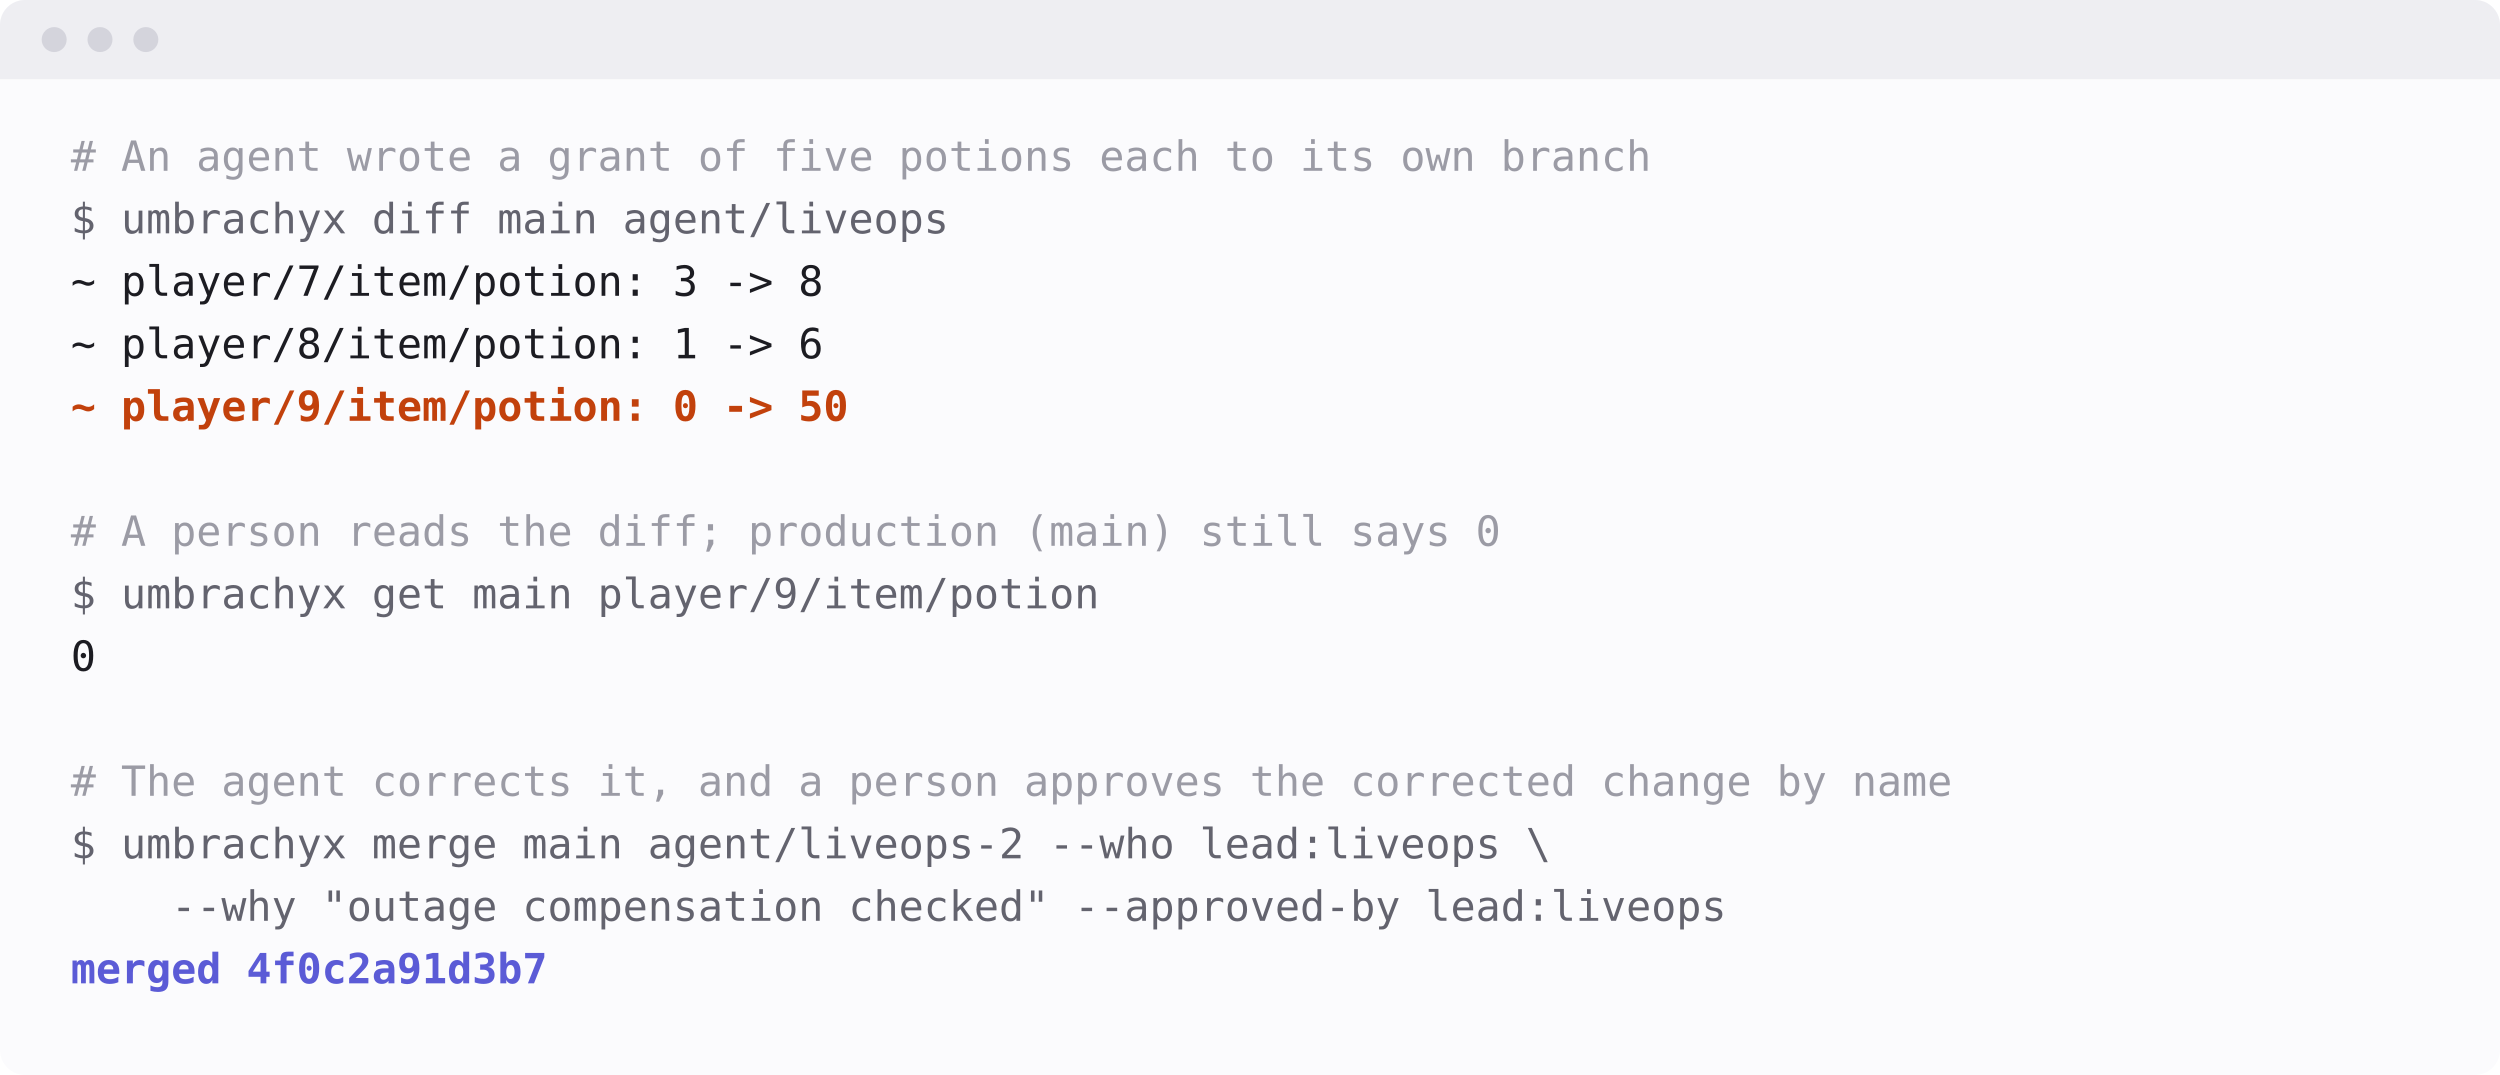
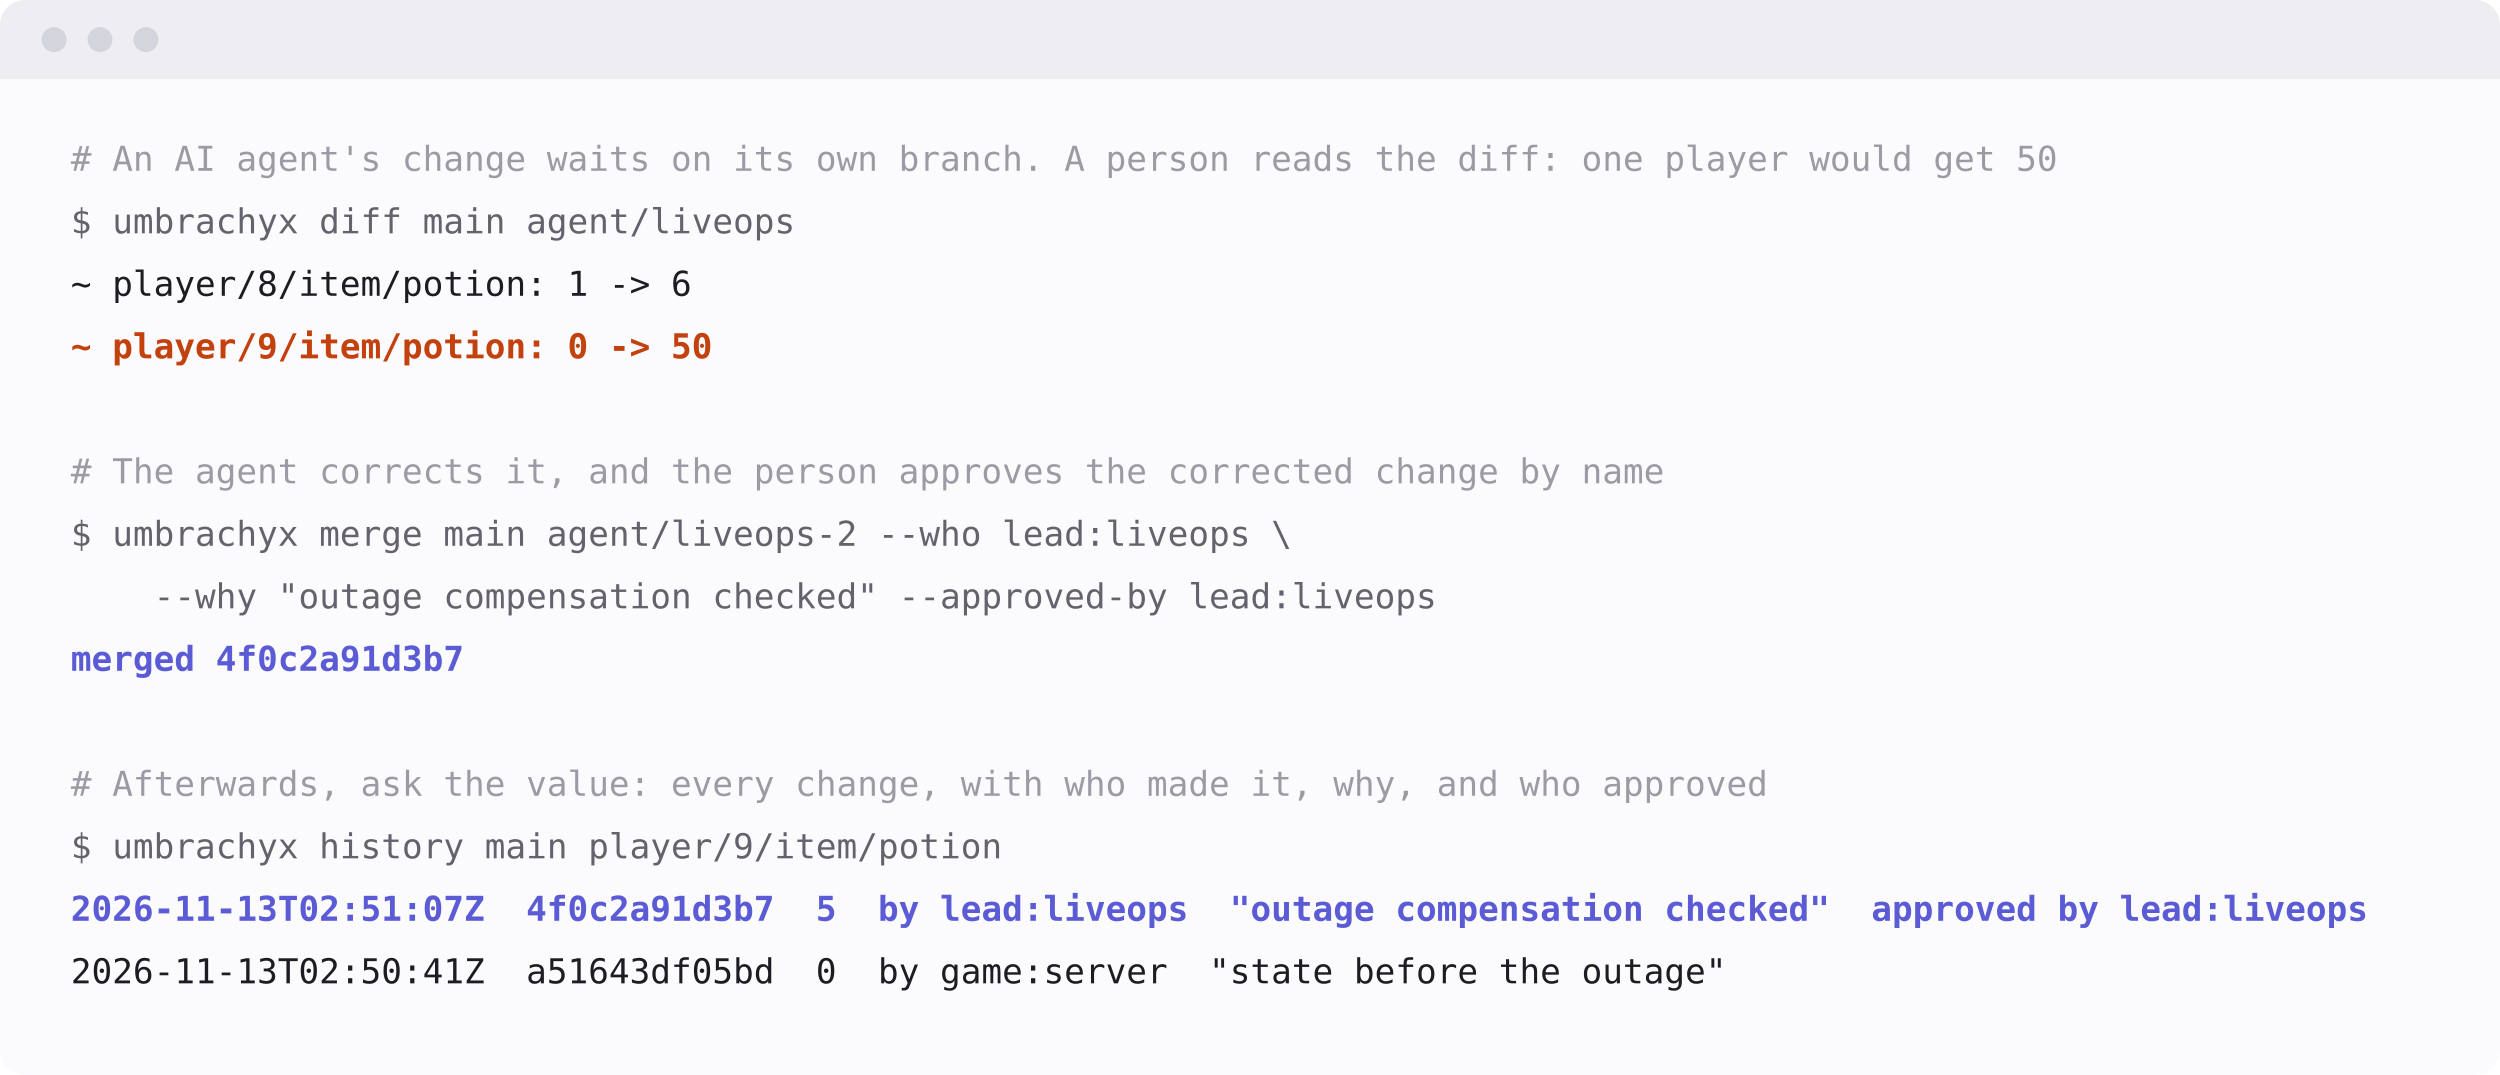
- <svg xmlns="http://www.w3.org/2000/svg" viewBox="0 0 1200 516" role="img" aria-label="A terminal: the diff of an agent's change shows one player would get 50 potions; production still holds 0; the corrected change is approved by name">
+ <svg xmlns="http://www.w3.org/2000/svg" viewBox="0 0 1200 516" role="img" aria-label="terminal">
  <style>
- .bg{fill:#fbfbfd}.bar{fill:#eeeef2}.t{font:20px ui-monospace,SFMono-Regular,Menlo,Consolas,monospace;fill:#1c1c22;white-space:pre}
+ .bg{fill:#fbfbfd}.bar{fill:#eeeef2}.t{font:16.5px ui-monospace,SFMono-Regular,Menlo,Consolas,monospace;fill:#1c1c22;white-space:pre}
.c{fill:#9b9ba5}.p{fill:#63636e}.bad{fill:#c2410c;font-weight:700}.ok{fill:#5b5bd6;font-weight:700}.dot{fill:#d4d4dc}
@media (prefers-color-scheme: dark){.bg{fill:#141418}.bar{fill:#1c1c22}.t{fill:#f4f4f6}.c{fill:#6b6b76}.p{fill:#a0a0ab}.bad{fill:#fb923c}.ok{fill:#7c7cf0}.dot{fill:#34343d}}
</style>
  <rect class="bg" width="1200" height="516" rx="12" />
  <path class="bar" d="M0 12a12 12 0 0 1 12-12h1176a12 12 0 0 1 12 12v26H0z" />
  <circle class="dot" cx="26" cy="19" r="6" />
  <circle class="dot" cx="48" cy="19" r="6" />
  <circle class="dot" cx="70" cy="19" r="6" />
-   <text class="t c" x="34" y="82" xml:space="preserve"># An agent wrote a grant of five potions each to its own branch</text>
+   <text class="t c" x="34" y="82" xml:space="preserve"># An AI agent's change waits on its own branch. A person reads the diff: one player would get 50</text>
  <text class="t p" x="34" y="112" xml:space="preserve">$ umbrachyx diff main agent/liveops</text>
-   <text class="t " x="34" y="142" xml:space="preserve">~ player/7/item/potion: 3 -&gt; 8</text>
-   <text class="t " x="34" y="172" xml:space="preserve">~ player/8/item/potion: 1 -&gt; 6</text>
-   <text class="t bad" x="34" y="202" xml:space="preserve">~ player/9/item/potion: 0 -&gt; 50</text>
-   <text class="t c" x="34" y="262" xml:space="preserve"># A person reads the diff; production (main) still says 0</text>
-   <text class="t p" x="34" y="292" xml:space="preserve">$ umbrachyx get main player/9/item/potion</text>
-   <text class="t " x="34" y="322" xml:space="preserve">0</text>
-   <text class="t c" x="34" y="382" xml:space="preserve"># The agent corrects it, and a person approves the corrected change by name</text>
-   <text class="t p" x="34" y="412" xml:space="preserve">$ umbrachyx merge main agent/liveops-2 --who lead:liveops \</text>
-   <text class="t p" x="34" y="442" xml:space="preserve">    --why "outage compensation checked" --approved-by lead:liveops</text>
-   <text class="t ok" x="34" y="472" xml:space="preserve">merged 4f0c2a91d3b7</text>
+   <text class="t " x="34" y="142" xml:space="preserve">~ player/8/item/potion: 1 -&gt; 6</text>
+   <text class="t bad" x="34" y="172" xml:space="preserve">~ player/9/item/potion: 0 -&gt; 50</text>
+   <text class="t c" x="34" y="232" xml:space="preserve"># The agent corrects it, and the person approves the corrected change by name</text>
+   <text class="t p" x="34" y="262" xml:space="preserve">$ umbrachyx merge main agent/liveops-2 --who lead:liveops \</text>
+   <text class="t p" x="34" y="292" xml:space="preserve">    --why "outage compensation checked" --approved-by lead:liveops</text>
+   <text class="t ok" x="34" y="322" xml:space="preserve">merged 4f0c2a91d3b7</text>
+   <text class="t c" x="34" y="382" xml:space="preserve"># Afterwards, ask the value: every change, with who made it, why, and who approved</text>
+   <text class="t p" x="34" y="412" xml:space="preserve">$ umbrachyx history main player/9/item/potion</text>
+   <text class="t ok" x="34" y="442" xml:space="preserve">2026-11-13T02:51:07Z  4f0c2a91d3b7  5  by lead:liveops  "outage compensation checked"  approved by lead:liveops</text>
+   <text class="t " x="34" y="472" xml:space="preserve">2026-11-13T02:50:41Z  a51643df05bd  0  by game:server  "state before the outage"</text>
</svg>
